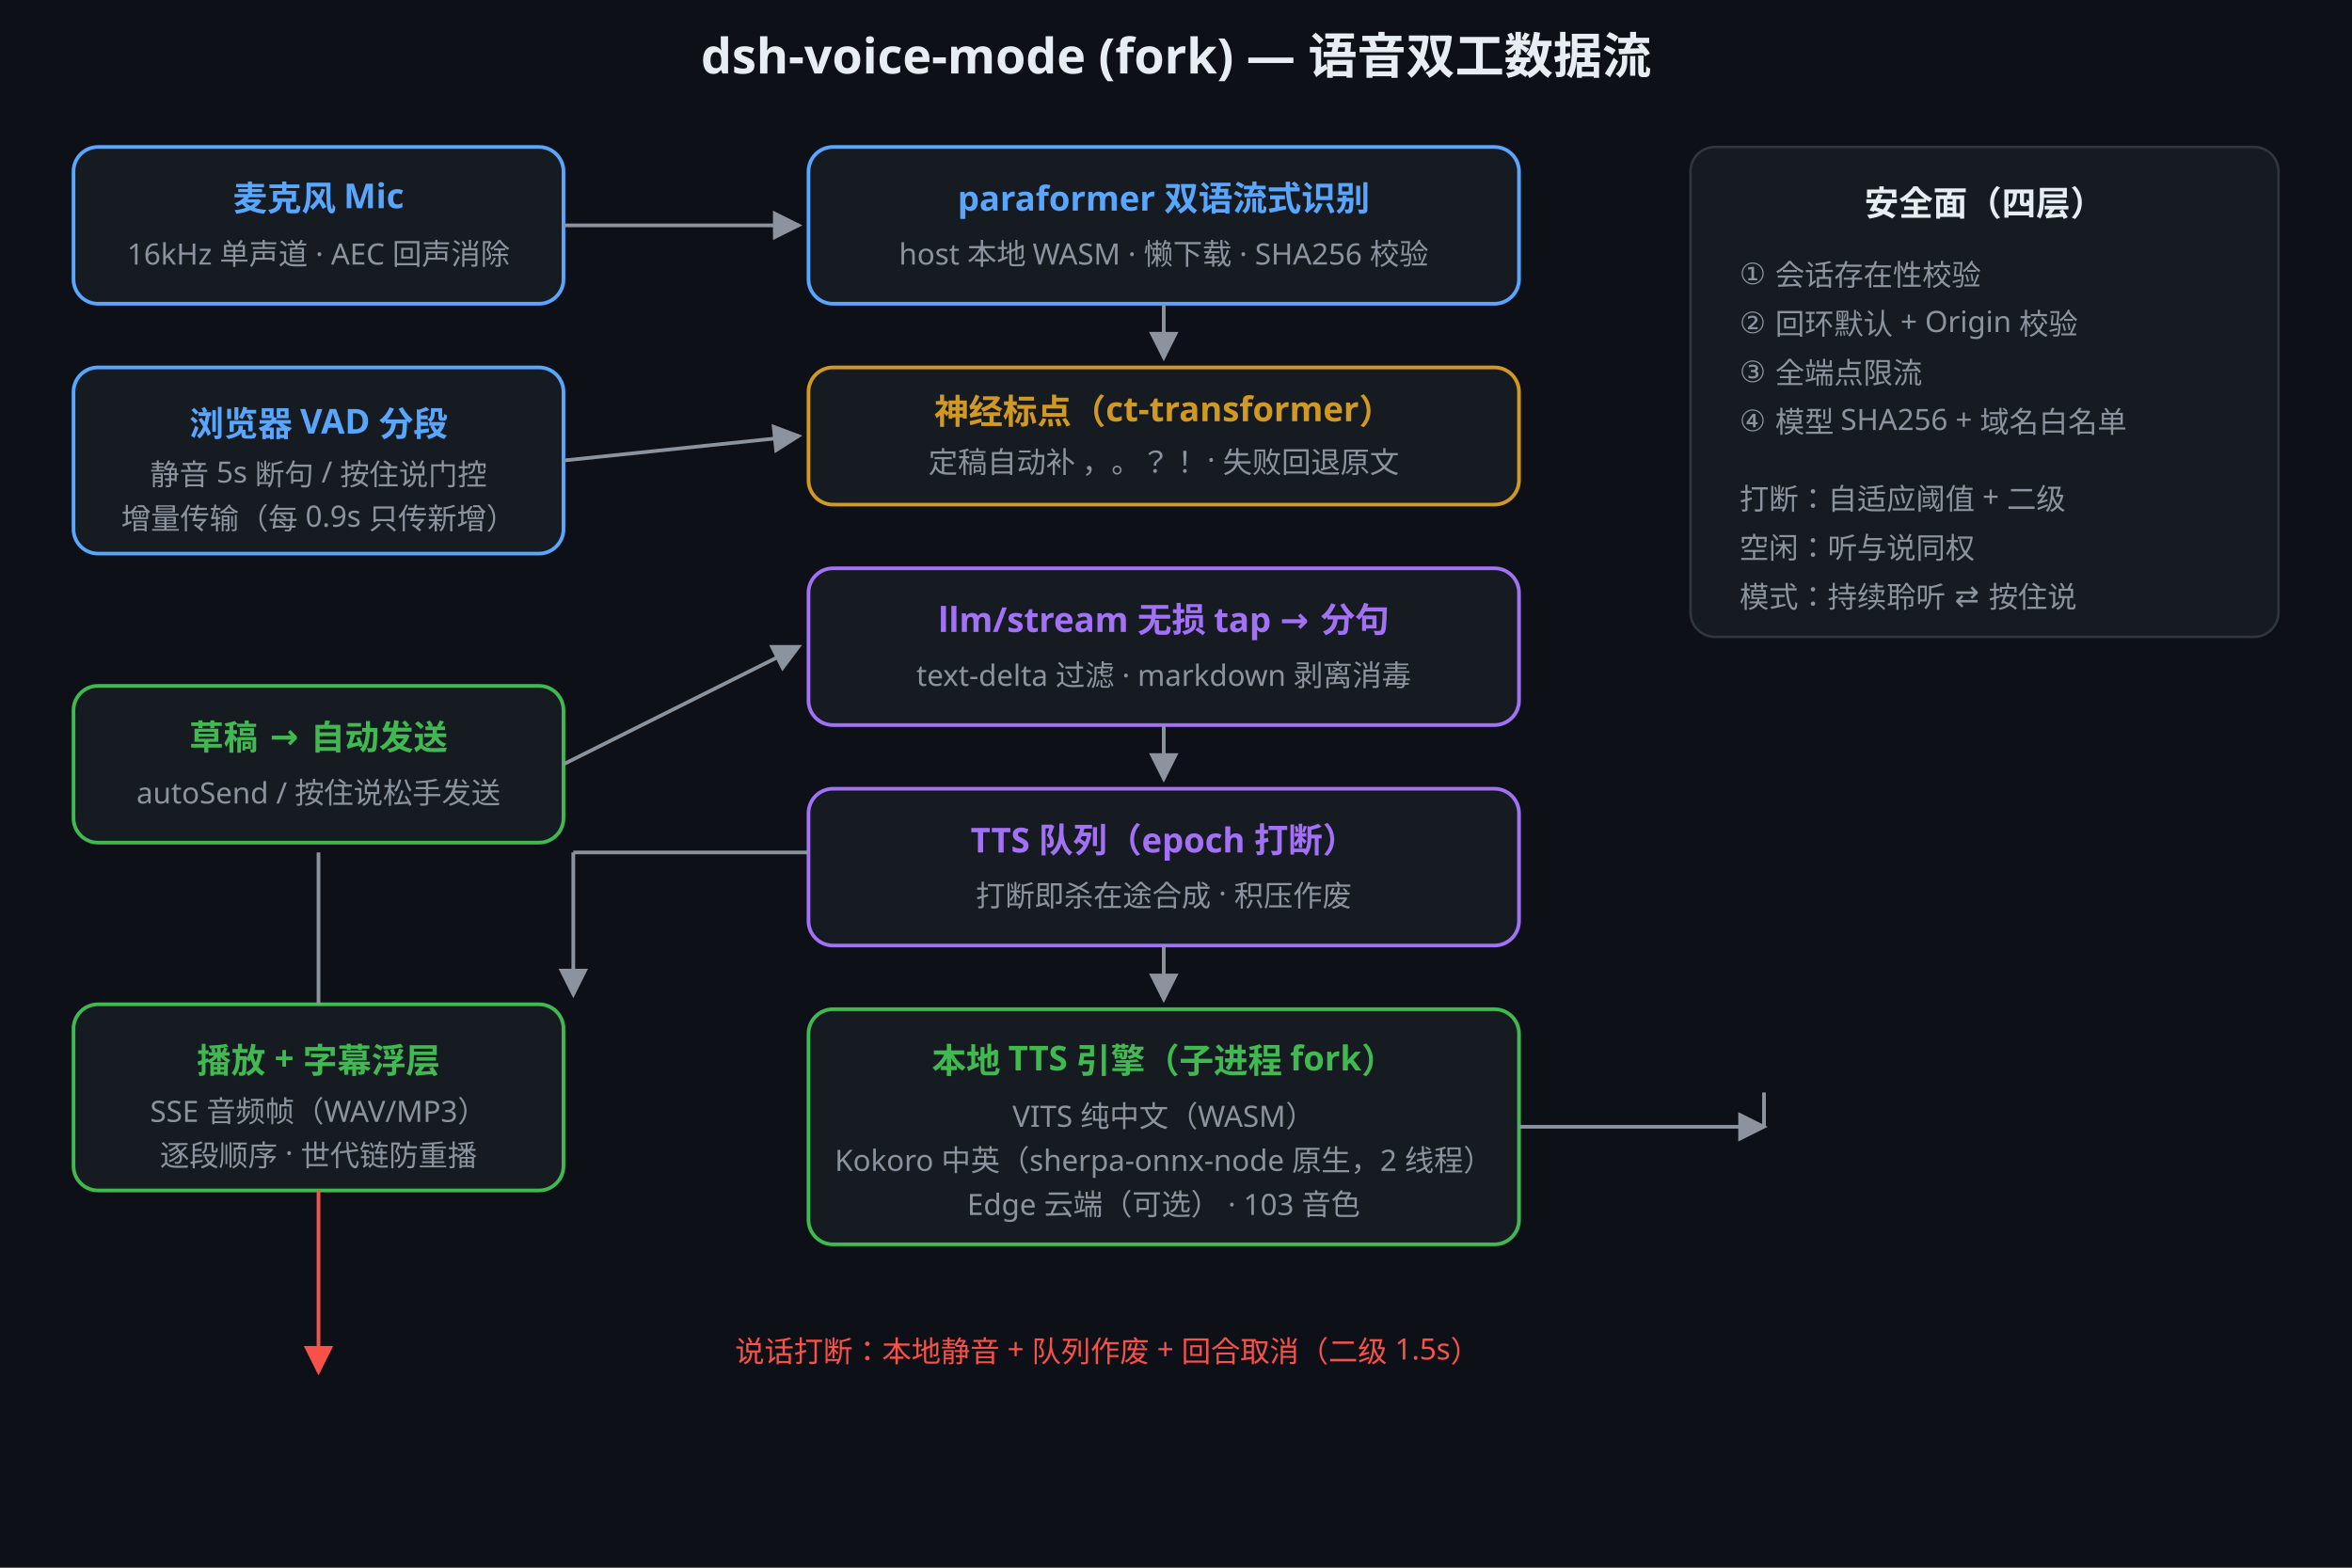
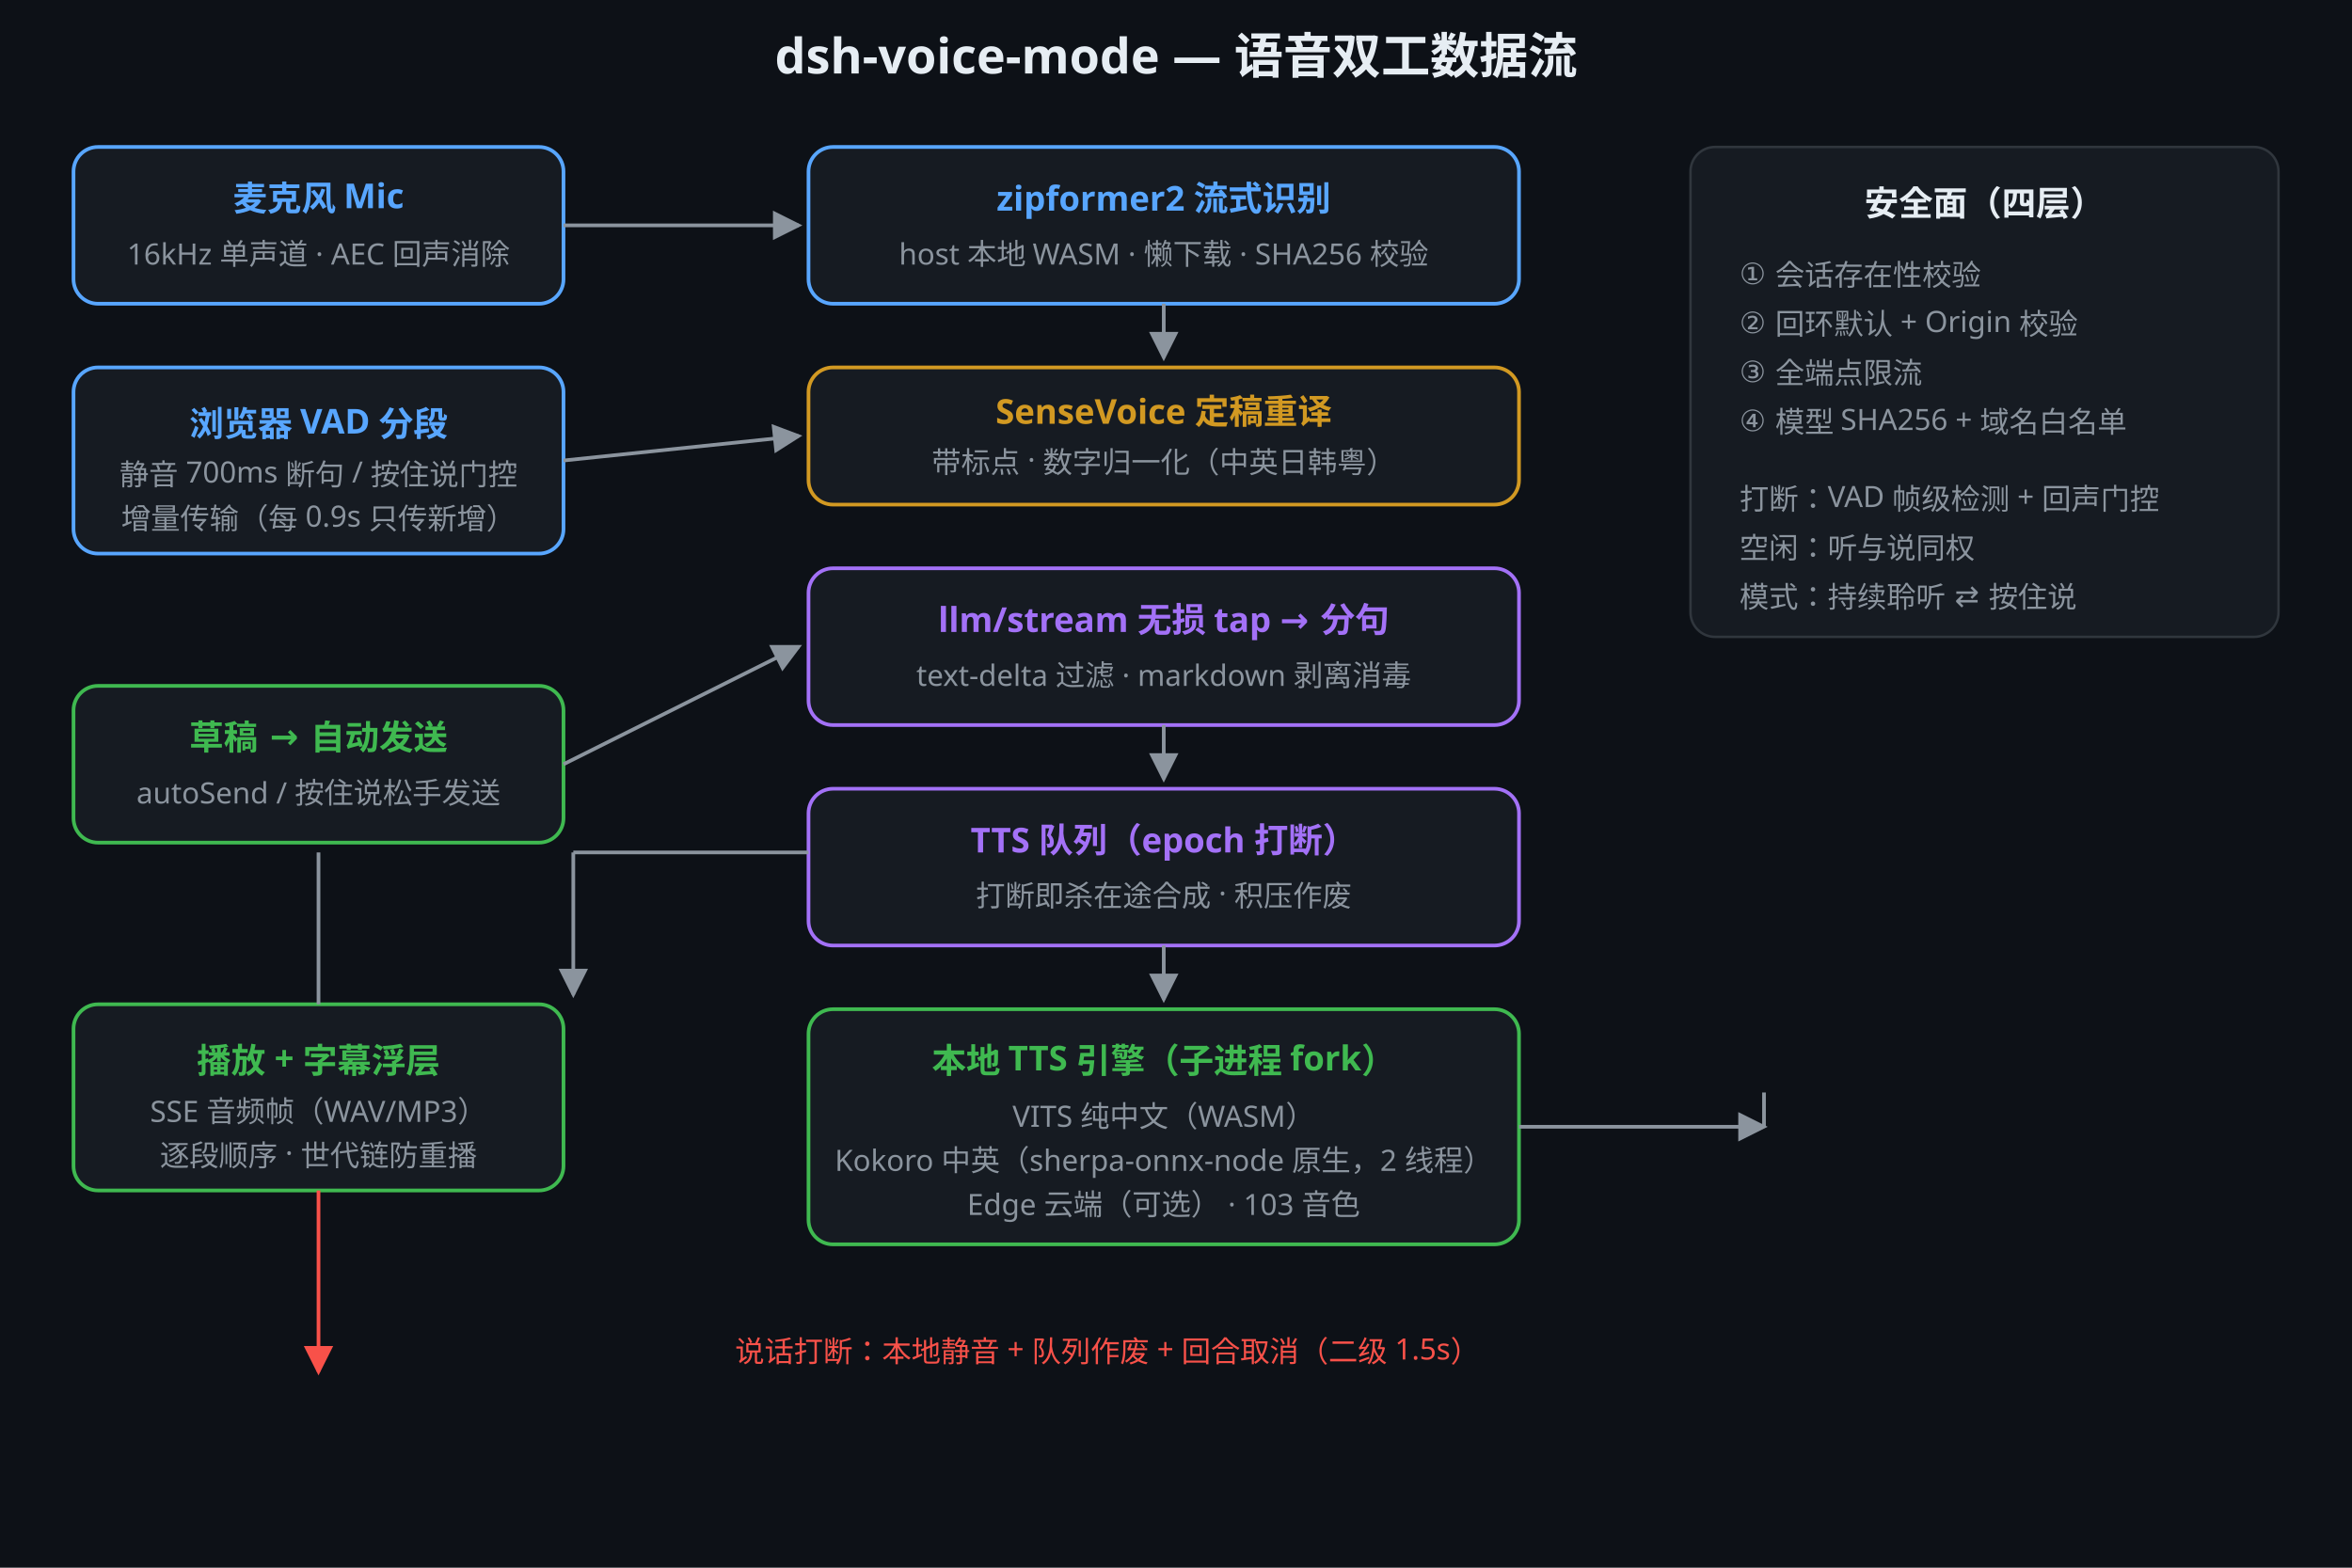
<svg xmlns="http://www.w3.org/2000/svg" font-family="Segoe UI, system-ui, sans-serif" font-size="14" viewBox="0 0 960 640">
  <rect width="960" height="640" fill="#0d1117" />
-   <text x="480" y="30" fill="#e6edf3" font-size="20" font-weight="700" text-anchor="middle">dsh-voice-mode (fork) — 语音双工数据流</text>
+   <text x="480" y="30" fill="#e6edf3" font-size="20" font-weight="700" text-anchor="middle">dsh-voice-mode — 语音双工数据流</text>
  <rect width="200" height="64" x="30" y="60" fill="#161b22" stroke="#58a6ff" stroke-width="1.5" rx="10" />
  <text x="130" y="86" fill="#58a6ff" font-weight="700" text-anchor="middle">麦克风 Mic</text>
  <text x="130" y="108" fill="#8b949e" font-size="12" text-anchor="middle">16kHz 单声道 · AEC 回声消除</text>
  <rect width="200" height="76" x="30" y="150" fill="#161b22" stroke="#58a6ff" stroke-width="1.5" rx="10" />
  <text x="130" y="178" fill="#58a6ff" font-weight="700" text-anchor="middle">浏览器 VAD 分段</text>
-   <text x="130" y="198" fill="#8b949e" font-size="12" text-anchor="middle">静音 5s 断句 / 按住说门控</text>
+   <text x="130" y="198" fill="#8b949e" font-size="12" text-anchor="middle">静音 700ms 断句 / 按住说门控</text>
  <text x="130" y="216" fill="#8b949e" font-size="12" text-anchor="middle">增量传输（每 0.9s 只传新增）</text>
  <rect width="200" height="64" x="30" y="280" fill="#161b22" stroke="#3fb950" stroke-width="1.5" rx="10" />
  <text x="130" y="306" fill="#3fb950" font-weight="700" text-anchor="middle">草稿 → 自动发送</text>
  <text x="130" y="328" fill="#8b949e" font-size="12" text-anchor="middle">autoSend / 按住说松手发送</text>
  <rect width="200" height="76" x="30" y="410" fill="#161b22" stroke="#3fb950" stroke-width="1.5" rx="10" />
  <text x="130" y="438" fill="#3fb950" font-weight="700" text-anchor="middle">播放 + 字幕浮层</text>
  <text x="130" y="458" fill="#8b949e" font-size="12" text-anchor="middle">SSE 音频帧（WAV/MP3）</text>
  <text x="130" y="476" fill="#8b949e" font-size="12" text-anchor="middle">逐段顺序 · 世代链防重播</text>
  <rect width="290" height="64" x="330" y="60" fill="#161b22" stroke="#58a6ff" stroke-width="1.5" rx="10" />
-   <text x="475" y="86" fill="#58a6ff" font-weight="700" text-anchor="middle">paraformer 双语流式识别</text>
+   <text x="475" y="86" fill="#58a6ff" font-weight="700" text-anchor="middle">zipformer2 流式识别</text>
  <text x="475" y="108" fill="#8b949e" font-size="12" text-anchor="middle">host 本地 WASM · 懒下载 · SHA256 校验</text>
  <rect width="290" height="56" x="330" y="150" fill="#161b22" stroke="#d29922" stroke-width="1.5" rx="10" />
-   <text x="475" y="173" fill="#d29922" font-weight="700" text-anchor="middle">神经标点（ct-transformer）</text>
-   <text x="475" y="193" fill="#8b949e" font-size="12" text-anchor="middle">定稿自动补 ，。？！ · 失败回退原文</text>
+   <text x="475" y="173" fill="#d29922" font-weight="700" text-anchor="middle">SenseVoice 定稿重译</text>
+   <text x="475" y="193" fill="#8b949e" font-size="12" text-anchor="middle">带标点 · 数字归一化（中英日韩粤）</text>
  <rect width="290" height="64" x="330" y="232" fill="#161b22" stroke="#a371f7" stroke-width="1.5" rx="10" />
  <text x="475" y="258" fill="#a371f7" font-weight="700" text-anchor="middle">llm/stream 无损 tap → 分句</text>
  <text x="475" y="280" fill="#8b949e" font-size="12" text-anchor="middle">text-delta 过滤 · markdown 剥离消毒</text>
  <rect width="290" height="64" x="330" y="322" fill="#161b22" stroke="#a371f7" stroke-width="1.5" rx="10" />
  <text x="475" y="348" fill="#a371f7" font-weight="700" text-anchor="middle">TTS 队列（epoch 打断）</text>
  <text x="475" y="370" fill="#8b949e" font-size="12" text-anchor="middle">打断即杀在途合成 · 积压作废</text>
  <rect width="290" height="96" x="330" y="412" fill="#161b22" stroke="#3fb950" stroke-width="1.5" rx="10" />
  <text x="475" y="438" fill="#3fb950" font-weight="700" text-anchor="middle">本地 TTS 引擎（子进程 fork）</text>
  <text x="475" y="460" fill="#8b949e" font-size="12" text-anchor="middle">VITS 纯中文（WASM）</text>
  <text x="475" y="478" fill="#8b949e" font-size="12" text-anchor="middle">Kokoro 中英（sherpa-onnx-node 原生，2 线程）</text>
  <text x="475" y="496" fill="#8b949e" font-size="12" text-anchor="middle">Edge 云端（可选） · 103 音色</text>
  <rect width="240" height="200" x="690" y="60" fill="#161b22" stroke="#30363d" stroke-width="1" rx="10" />
  <text x="810" y="88" fill="#e6edf3" font-weight="700" text-anchor="middle">安全面（四层）</text>
  <text x="710" y="116" fill="#8b949e" font-size="12">① 会话存在性校验</text>
  <text x="710" y="136" fill="#8b949e" font-size="12">② 回环默认 + Origin 校验</text>
  <text x="710" y="156" fill="#8b949e" font-size="12">③ 全端点限流</text>
  <text x="710" y="176" fill="#8b949e" font-size="12">④ 模型 SHA256 + 域名白名单</text>
-   <text x="710" y="208" fill="#8b949e" font-size="12">打断：自适应阈值 + 二级</text>
+   <text x="710" y="208" fill="#8b949e" font-size="12">打断：VAD 帧级检测 + 回声门控</text>
  <text x="710" y="228" fill="#8b949e" font-size="12">空闲：听与说同权</text>
  <text x="710" y="248" fill="#8b949e" font-size="12">模式：持续聆听 ⇄ 按住说</text>
  <defs>
    <marker id="arr" markerHeight="8" markerWidth="8" orient="auto" refX="7" refY="4">
      <path fill="#8b949e" d="M0,0 L8,4 L0,8 z" />
    </marker>
    <marker id="arrR" markerHeight="8" markerWidth="8" orient="auto" refX="7" refY="4">
      <path fill="#f85149" d="M0,0 L8,4 L0,8 z" />
    </marker>
  </defs>
  <line x1="230" x2="326" y1="92" y2="92" stroke="#8b949e" stroke-width="1.5" marker-end="url(#arr)" />
  <line x1="230" x2="326" y1="188" y2="178" stroke="#8b949e" stroke-width="1.5" marker-end="url(#arr)" />
  <line x1="475" x2="475" y1="124" y2="146" stroke="#8b949e" stroke-width="1.5" marker-end="url(#arr)" />
  <line x1="230" x2="326" y1="312" y2="264" stroke="#8b949e" stroke-width="1.5" marker-end="url(#arr)" />
  <line x1="475" x2="475" y1="296" y2="318" stroke="#8b949e" stroke-width="1.5" marker-end="url(#arr)" />
  <line x1="475" x2="475" y1="386" y2="408" stroke="#8b949e" stroke-width="1.5" marker-end="url(#arr)" />
  <line x1="620" x2="720" y1="460" y2="460" stroke="#8b949e" stroke-width="1.5" marker-end="url(#arr)" />
  <line x1="720" x2="720" y1="460" y2="446" stroke="#8b949e" stroke-width="1.5" />
  <line x1="130" x2="130" y1="410" y2="348" stroke="#8b949e" stroke-width="1.5" />
  <line x1="330" x2="234" y1="348" y2="348" stroke="#8b949e" stroke-width="1.5" />
  <line x1="234" x2="234" y1="348" y2="406" stroke="#8b949e" stroke-width="1.5" marker-end="url(#arr)" />
  <line x1="130" x2="130" y1="486" y2="560" stroke="#f85149" stroke-width="1.5" marker-end="url(#arrR)" />
  <text x="300" y="556" fill="#f85149" font-size="12">说话打断：本地静音 + 队列作废 + 回合取消（二级 1.5s）</text>
</svg>
